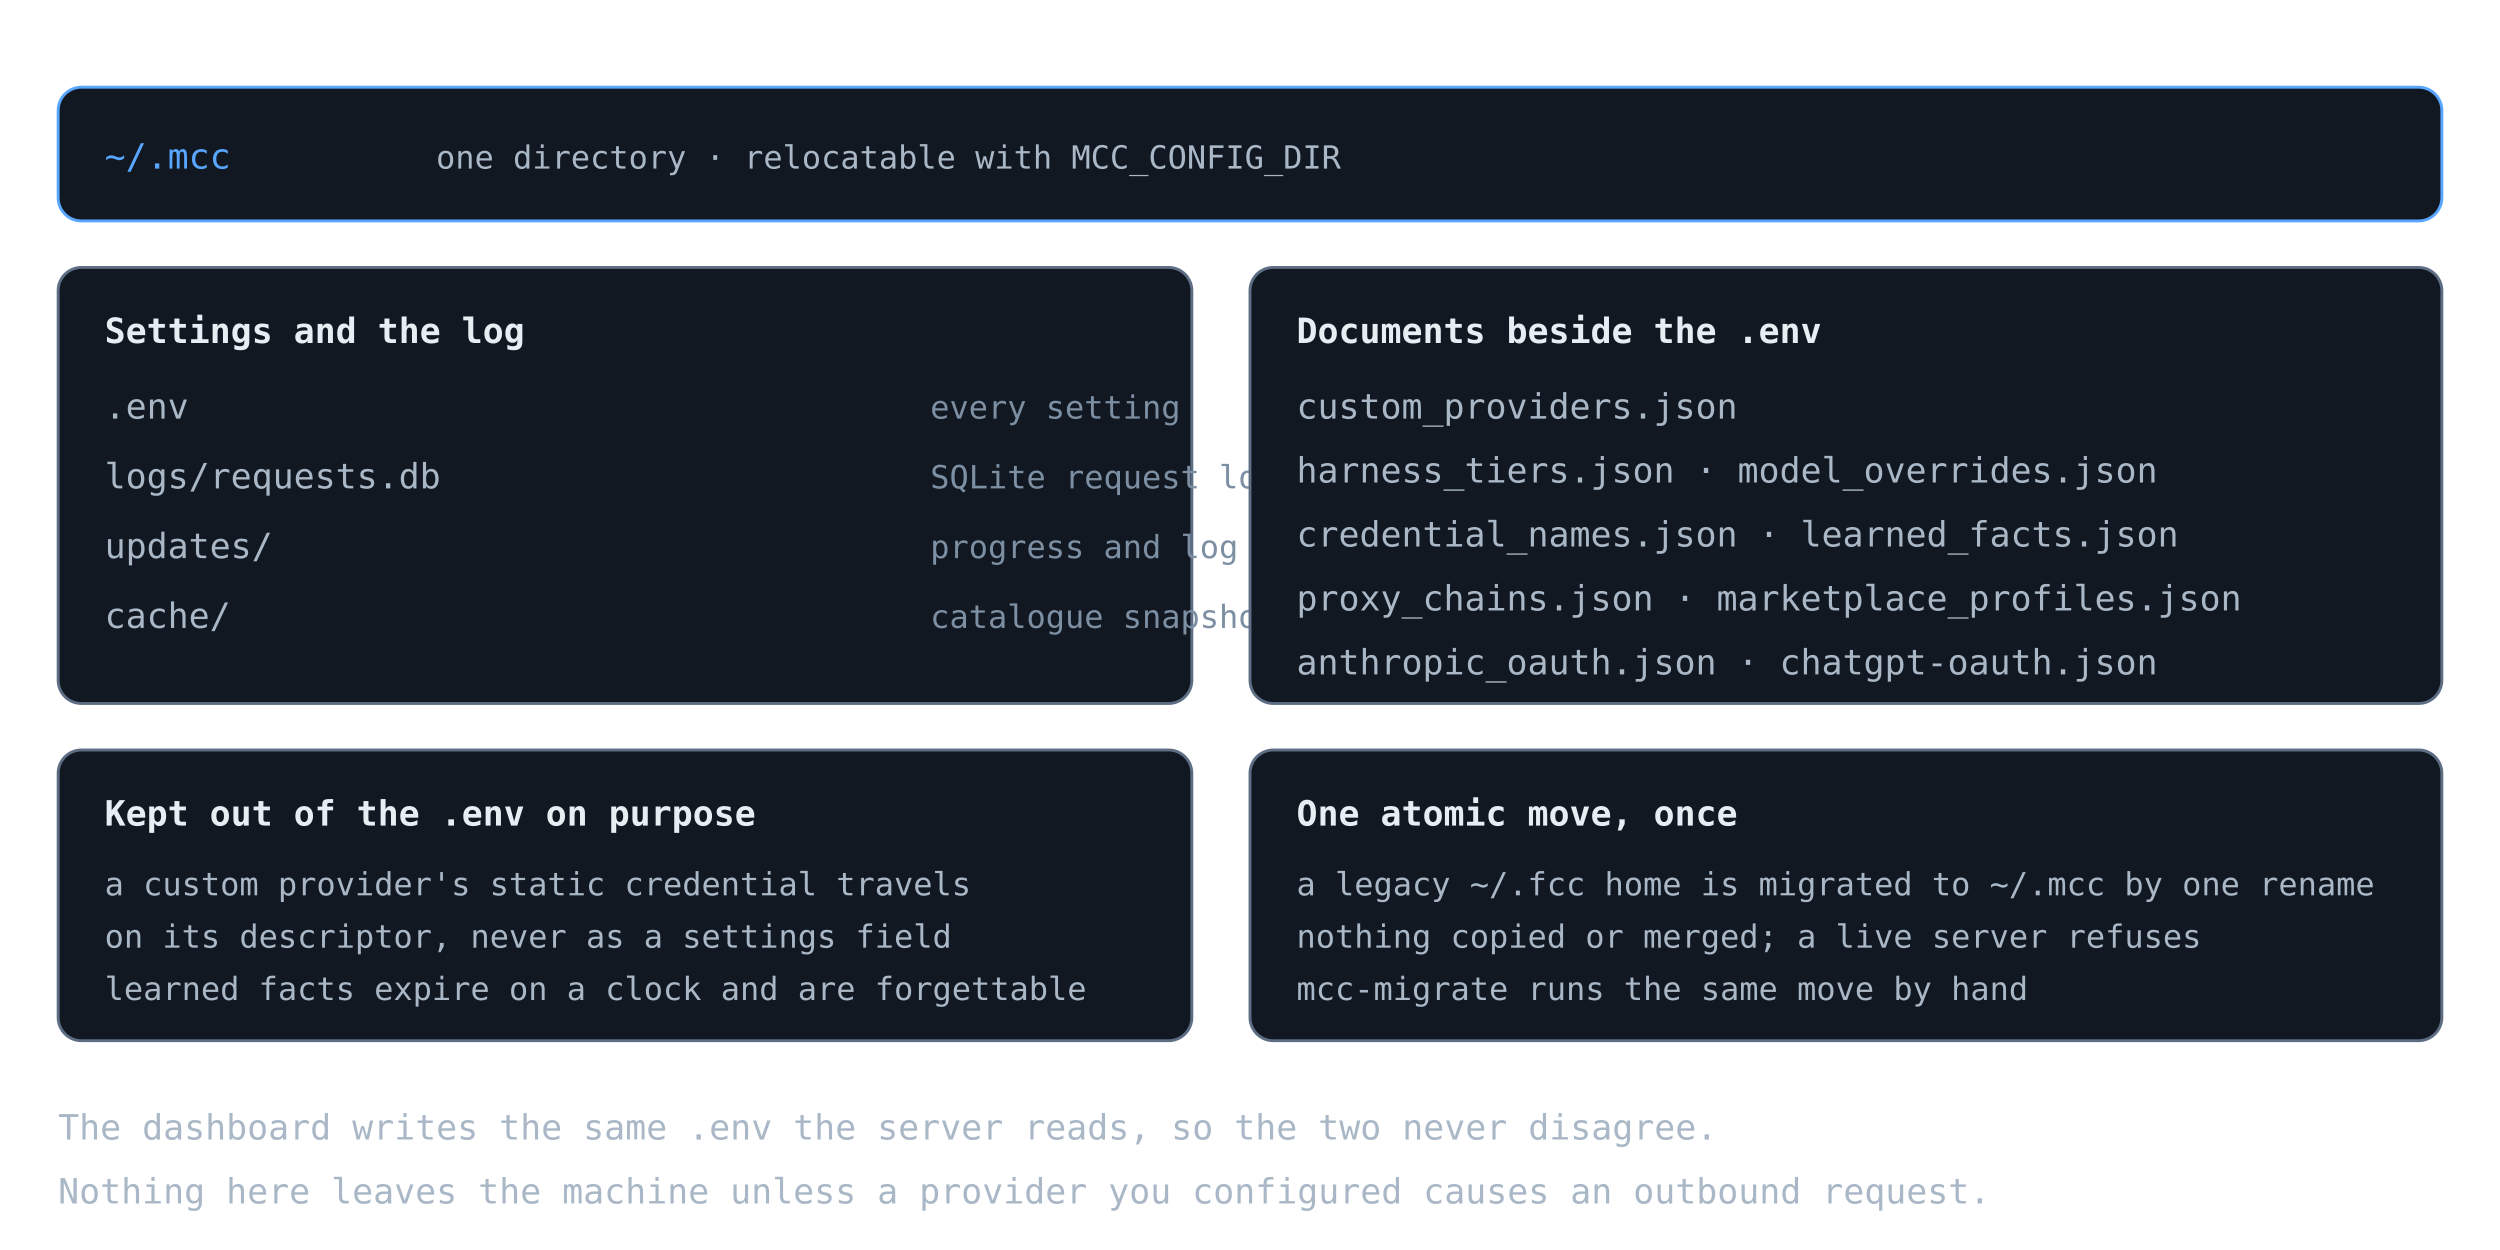
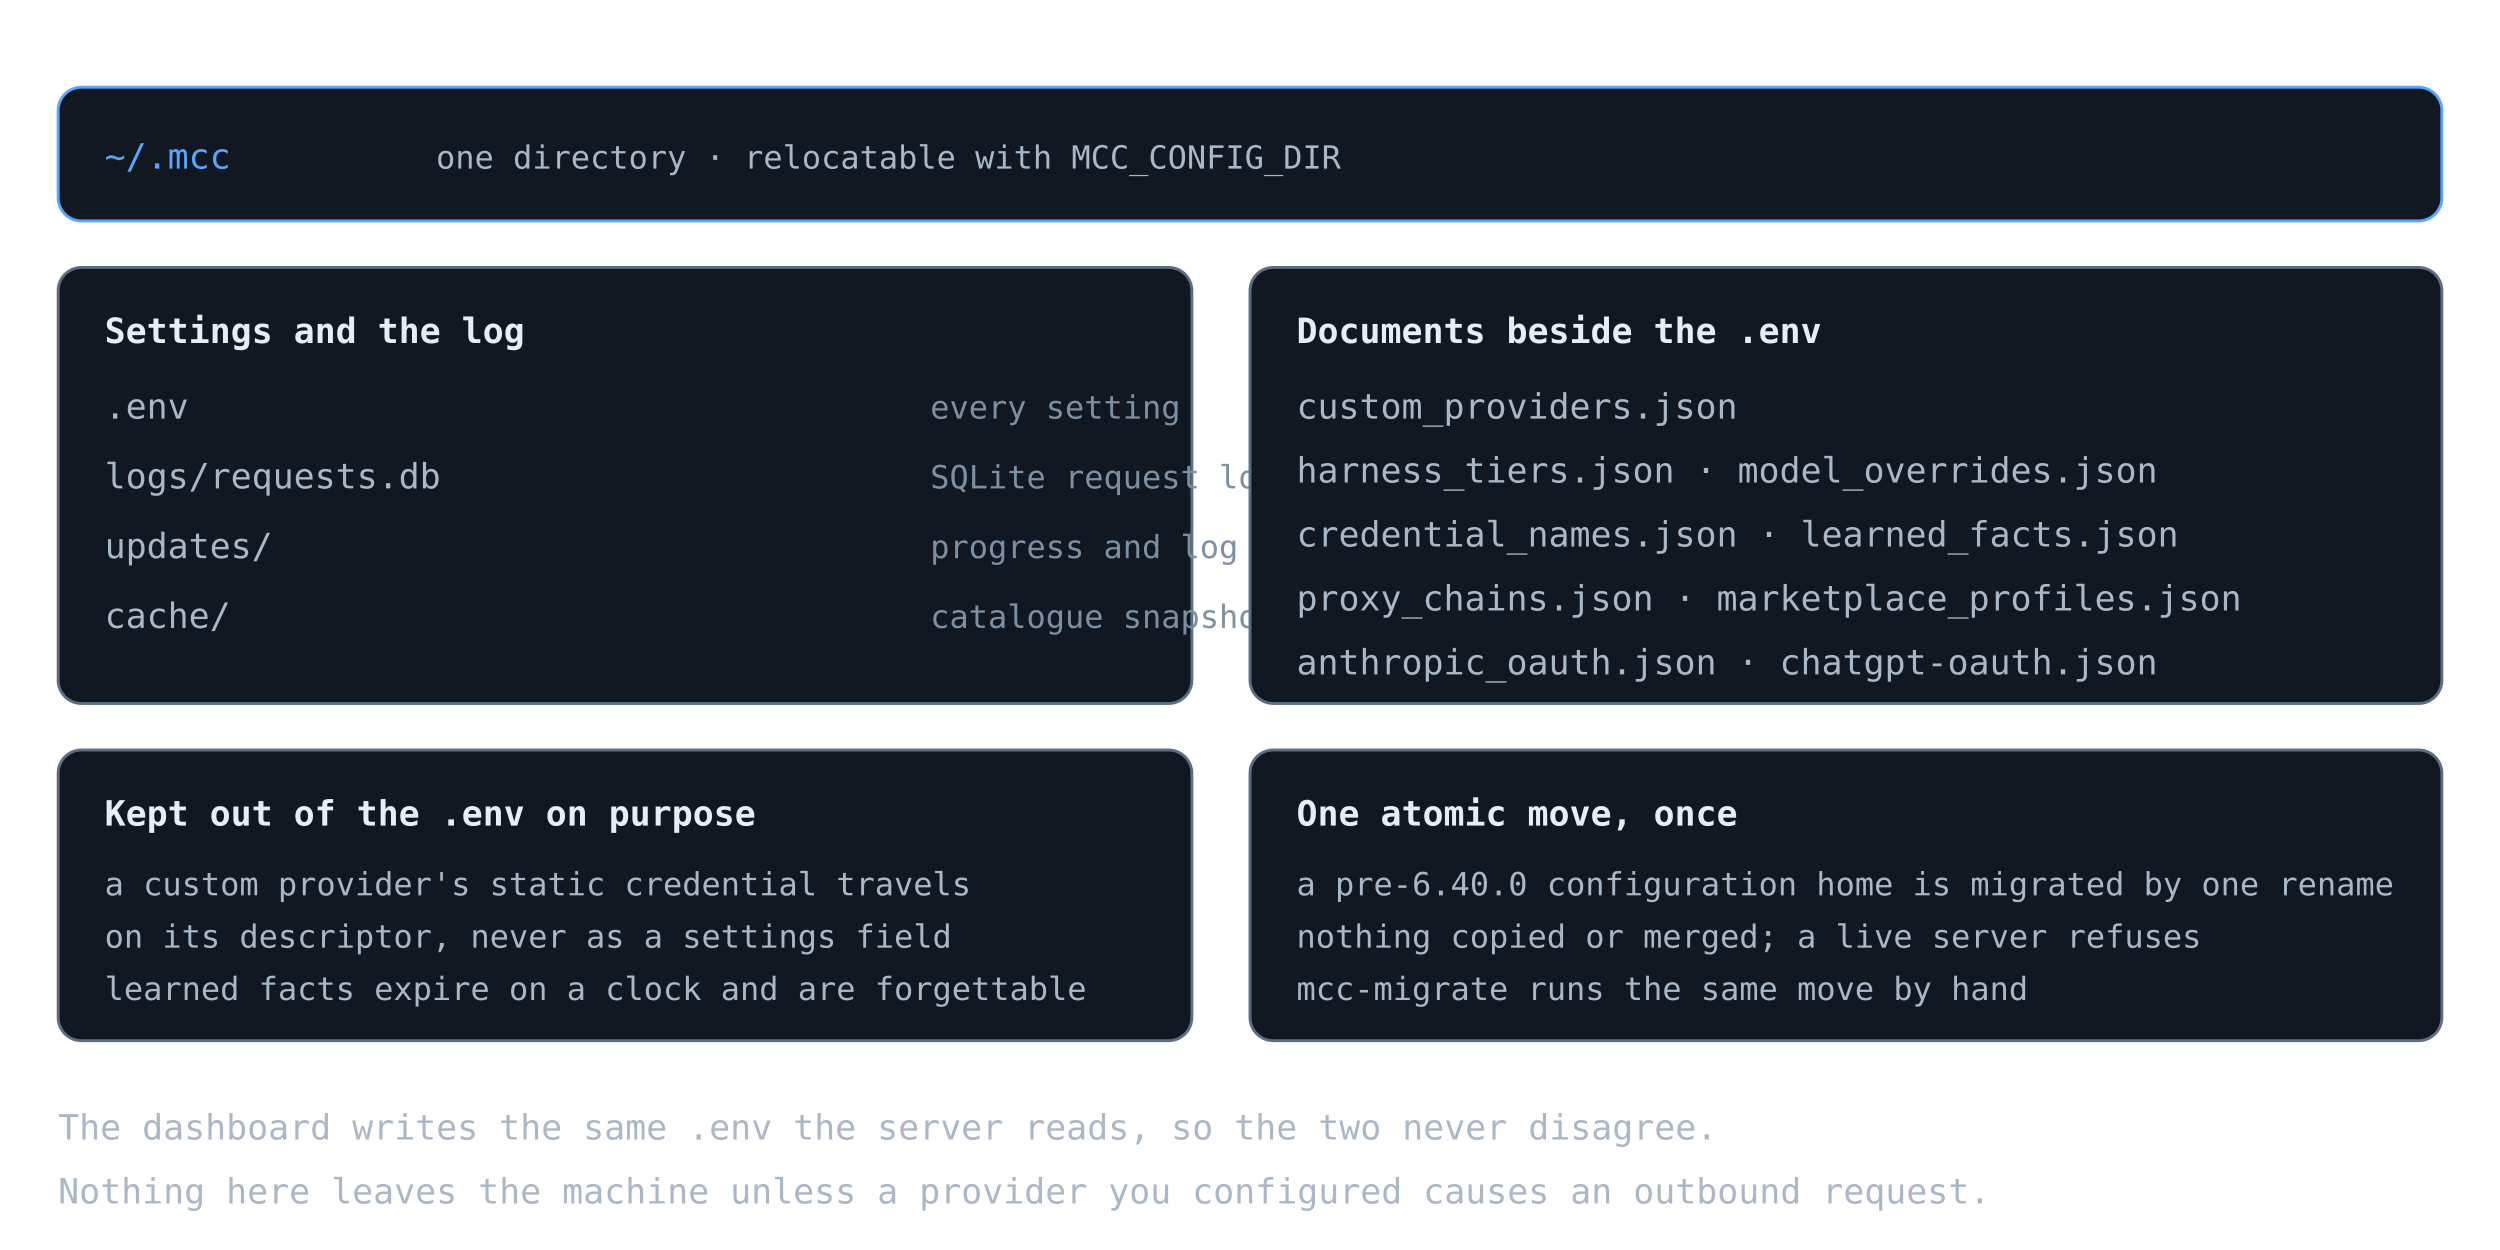
<svg xmlns="http://www.w3.org/2000/svg" viewBox="0 0 860 430" role="img" aria-labelledby="t10 d10" font-family="ui-monospace, Consolas, monospace">
  <g font-size="12">
    <rect x="20" y="30" width="820" height="46" rx="8" fill="#111821" stroke="#58A6FF" />
    <text x="36" y="58" fill="#58A6FF">~/.mcc</text>
    <text x="150" y="58" fill="#A9B7C6" font-size="11">one directory · relocatable with MCC_CONFIG_DIR</text>
  </g>
  <g font-size="12">
    <rect x="20" y="92" width="390" height="150" rx="8" fill="#111821" stroke="#5D6E84" />
    <text x="36" y="118" fill="#E6EDF3" font-weight="700">Settings and the log</text>
    <text x="36" y="144" fill="#A9B7C6">.env</text>
    <text x="320" y="144" fill="#7D8FA3" font-size="11">every setting</text>
    <text x="36" y="168" fill="#A9B7C6">logs/requests.db</text>
    <text x="320" y="168" fill="#7D8FA3" font-size="11">SQLite request log</text>
    <text x="36" y="192" fill="#A9B7C6">updates/</text>
    <text x="320" y="192" fill="#7D8FA3" font-size="11">progress and log</text>
    <text x="36" y="216" fill="#A9B7C6">cache/</text>
    <text x="320" y="216" fill="#7D8FA3" font-size="11">catalogue snapshots</text>
    <rect x="430" y="92" width="410" height="150" rx="8" fill="#111821" stroke="#5D6E84" />
    <text x="446" y="118" fill="#E6EDF3" font-weight="700">Documents beside the .env</text>
    <text x="446" y="144" fill="#A9B7C6">custom_providers.json</text>
    <text x="446" y="166" fill="#A9B7C6">harness_tiers.json · model_overrides.json</text>
    <text x="446" y="188" fill="#A9B7C6">credential_names.json · learned_facts.json</text>
    <text x="446" y="210" fill="#A9B7C6">proxy_chains.json · marketplace_profiles.json</text>
    <text x="446" y="232" fill="#A9B7C6">anthropic_oauth.json · chatgpt-oauth.json</text>
  </g>
  <g font-size="12">
    <rect x="20" y="258" width="390" height="100" rx="8" fill="#111821" stroke="#5D6E84" />
    <text x="36" y="284" fill="#E6EDF3" font-weight="700">Kept out of the .env on purpose</text>
    <text x="36" y="308" fill="#A9B7C6" font-size="11">a custom provider's static credential travels</text>
    <text x="36" y="326" fill="#A9B7C6" font-size="11">on its descriptor, never as a settings field</text>
    <text x="36" y="344" fill="#A9B7C6" font-size="11">learned facts expire on a clock and are forgettable</text>
    <rect x="430" y="258" width="410" height="100" rx="8" fill="#111821" stroke="#5D6E84" />
    <text x="446" y="284" fill="#E6EDF3" font-weight="700">One atomic move, once</text>
-     <text x="446" y="308" fill="#A9B7C6" font-size="11">a legacy ~/.fcc home is migrated to ~/.mcc by one rename</text>
+     <text x="446" y="308" fill="#A9B7C6" font-size="11">a pre-6.40.0 configuration home is migrated by one rename</text>
    <text x="446" y="326" fill="#A9B7C6" font-size="11">nothing copied or merged; a live server refuses</text>
    <text x="446" y="344" fill="#A9B7C6" font-size="11">mcc-migrate runs the same move by hand</text>
  </g>
  <g font-size="12" fill="#A9B7C6">
    <text x="20" y="392">The dashboard writes the same .env the server reads, so the two never disagree.</text>
    <text x="20" y="414">Nothing here leaves the machine unless a provider you configured causes an outbound request.</text>
  </g>
</svg>
